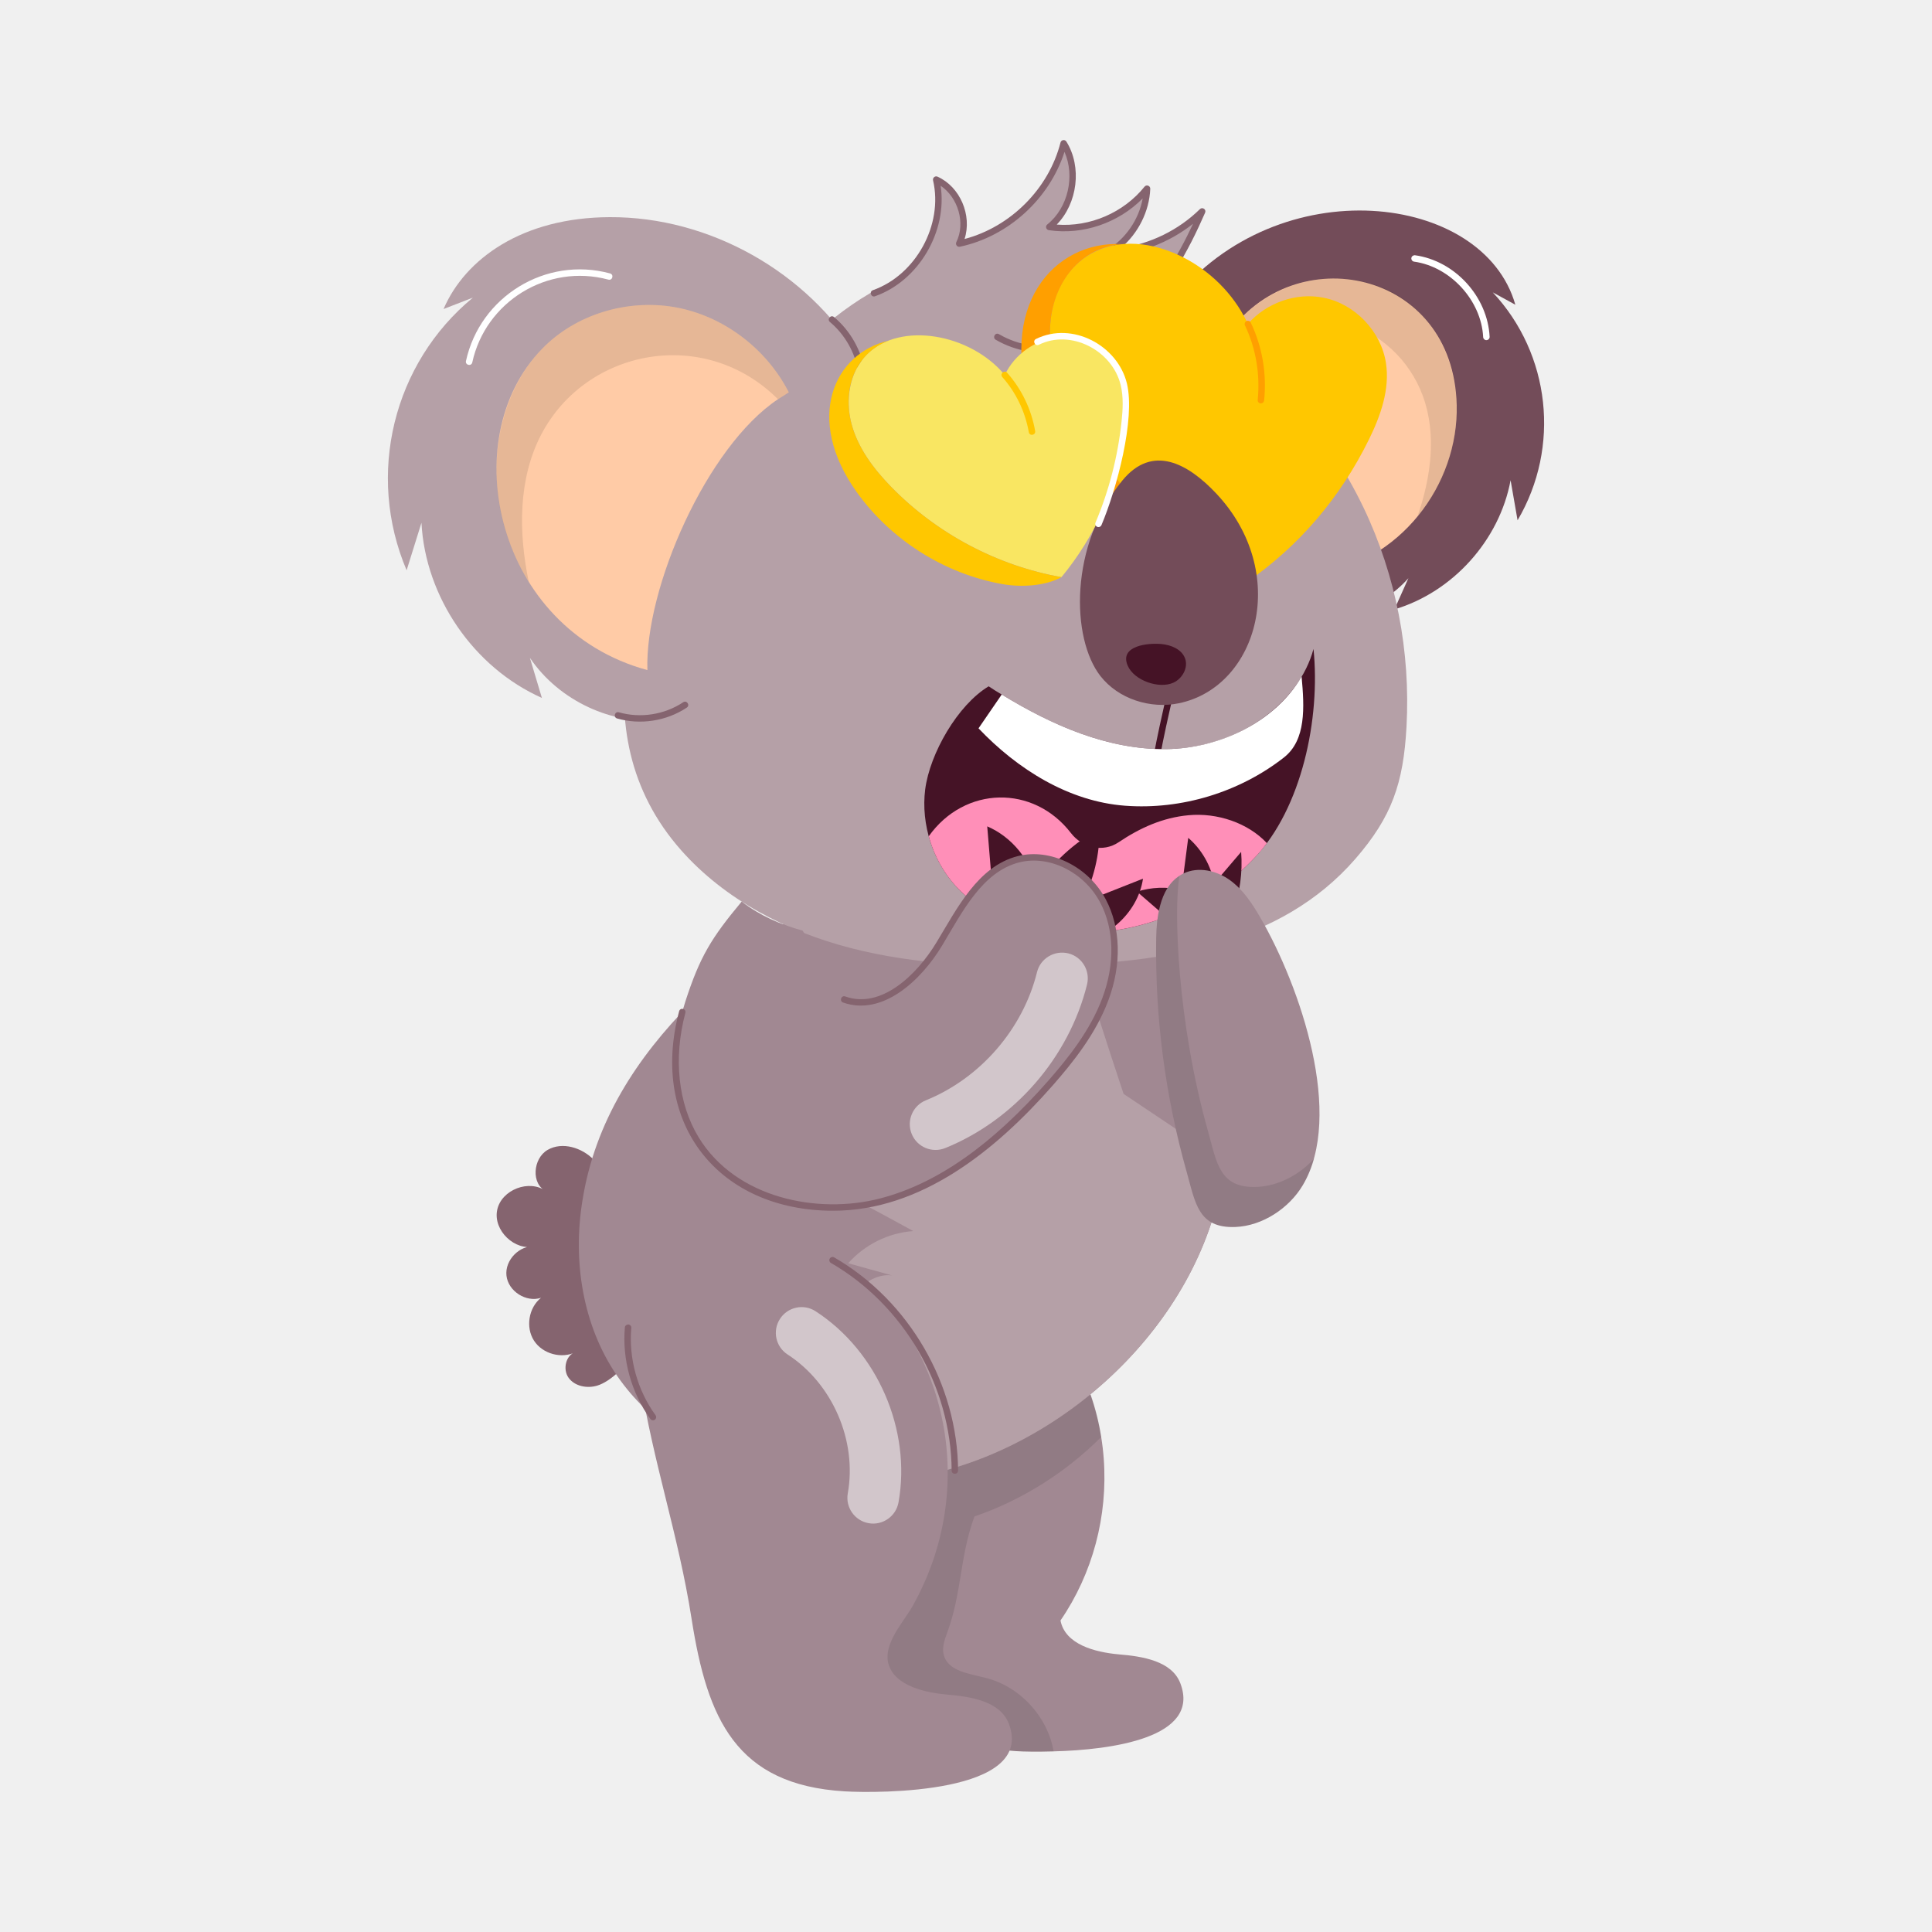
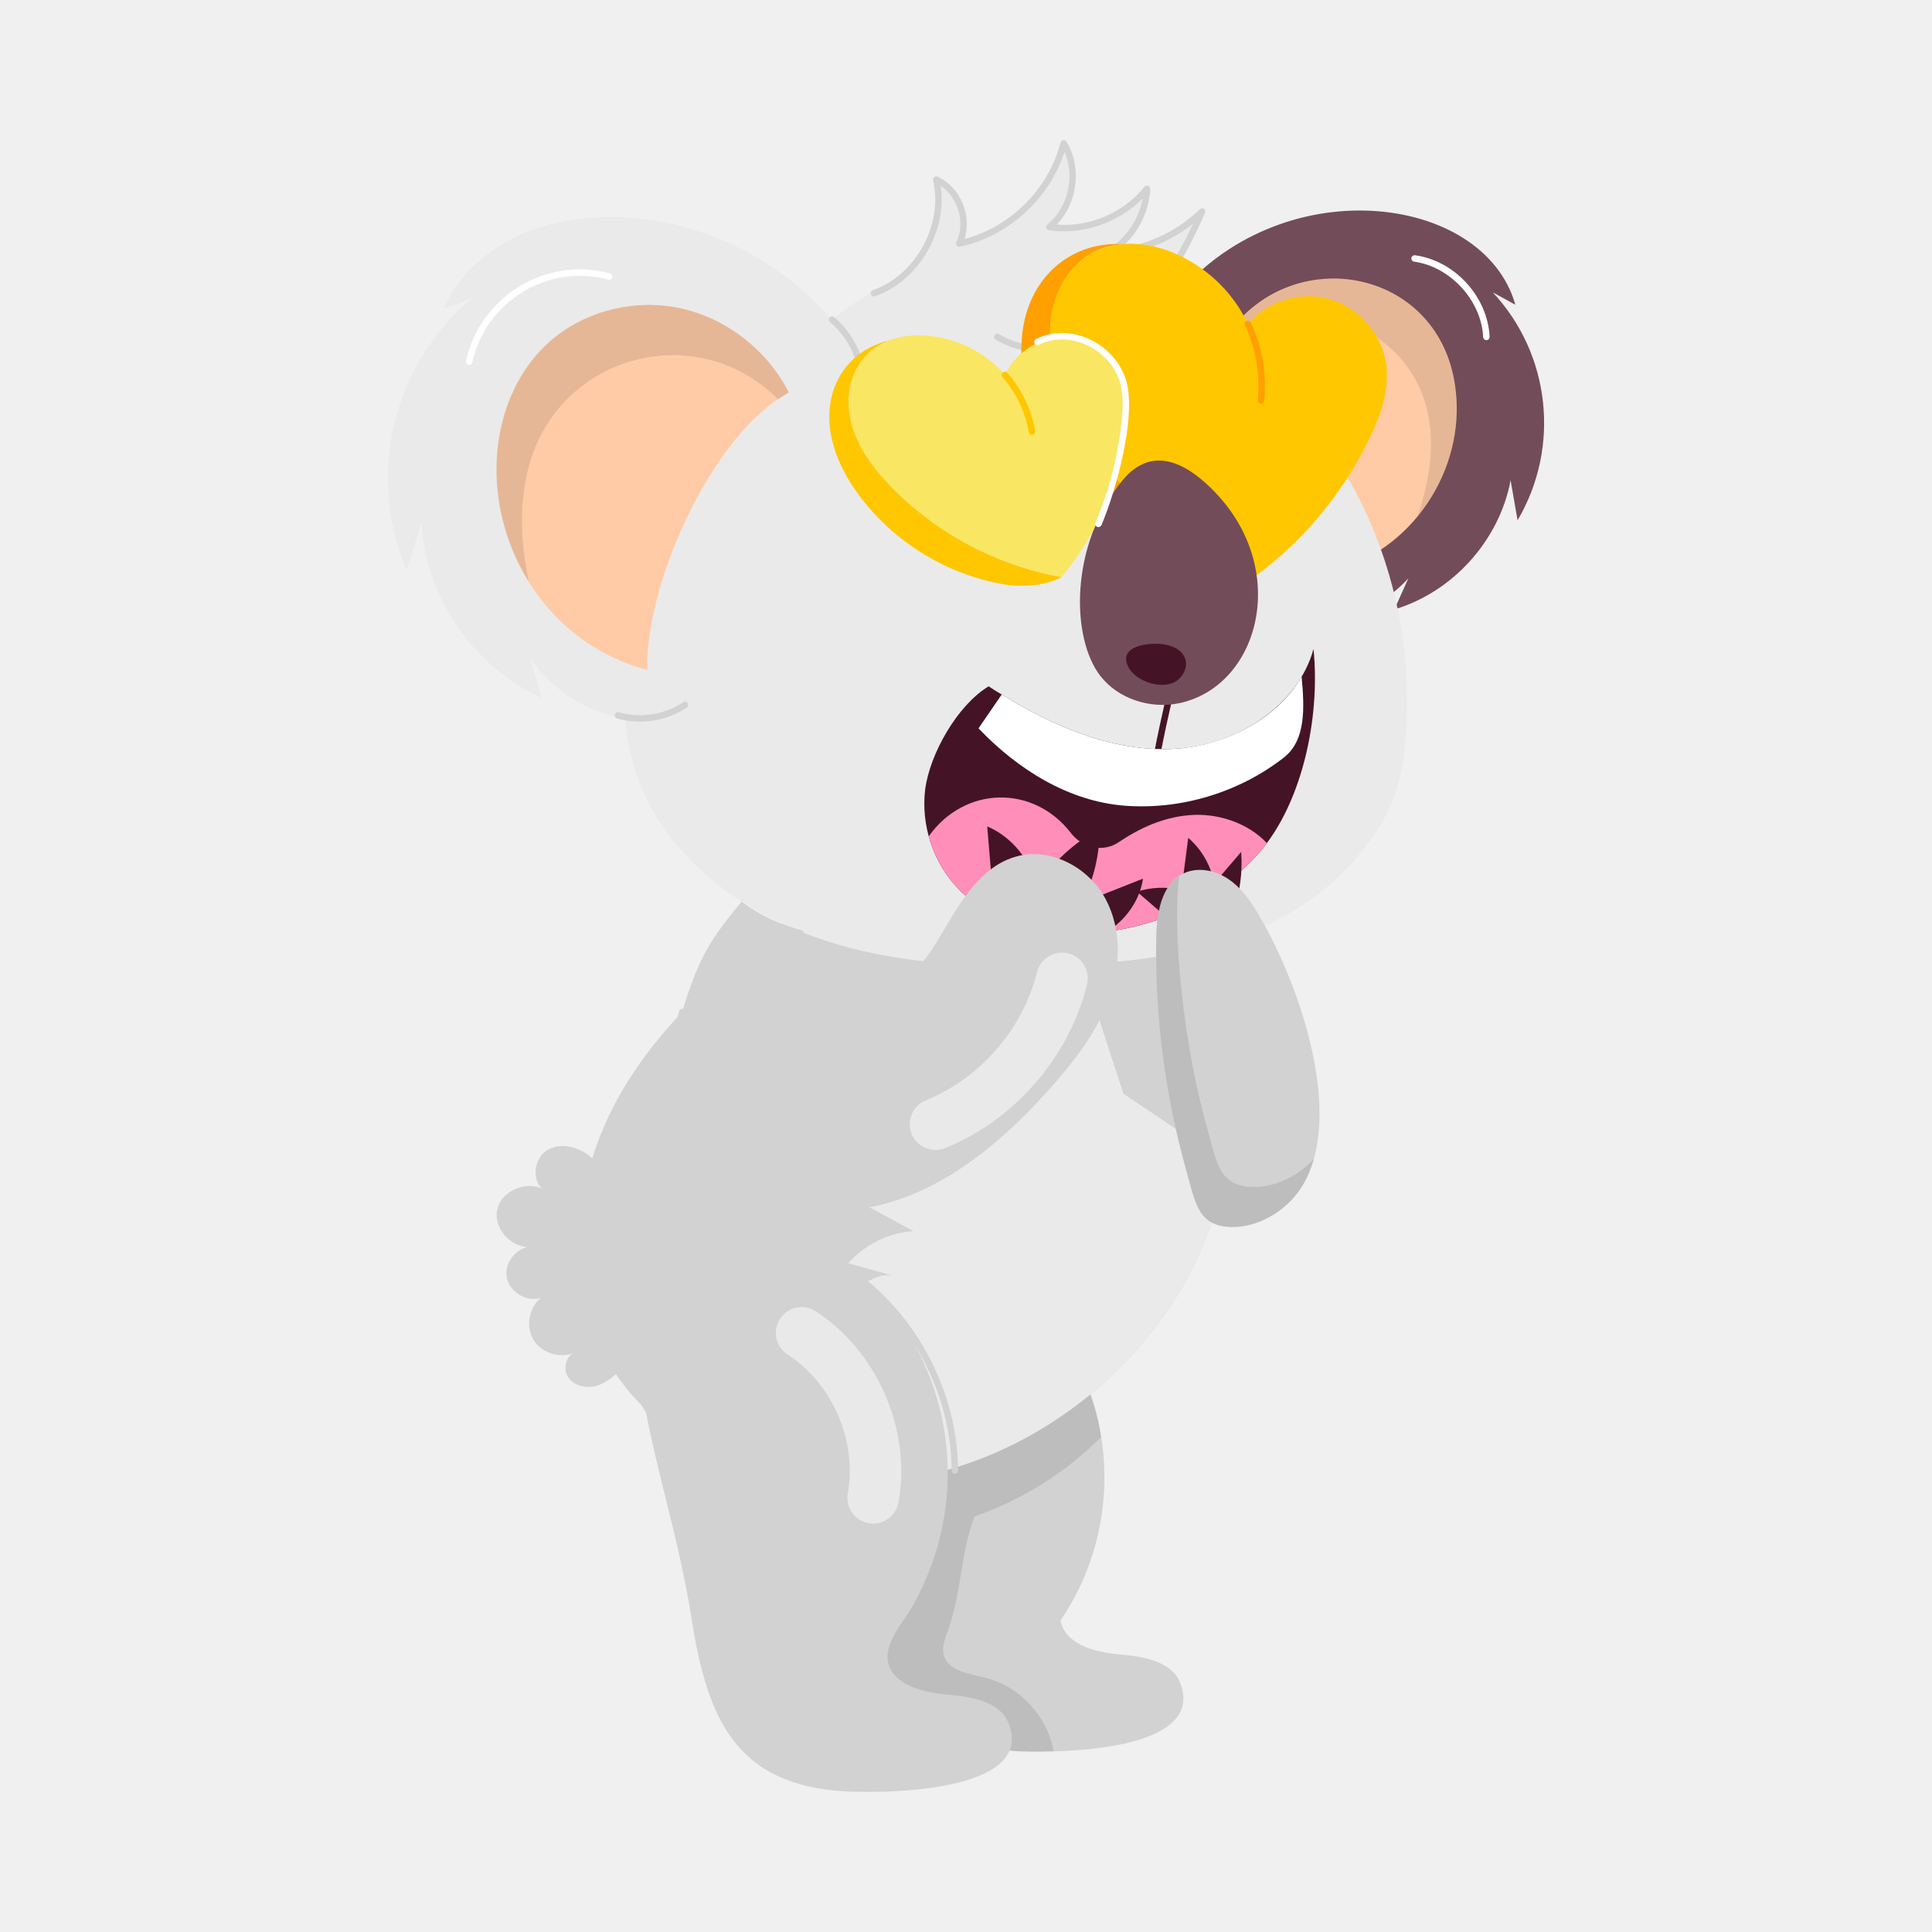
<svg xmlns="http://www.w3.org/2000/svg" xml:space="preserve" id="heart-eyes" x="0" y="0" enable-background="new 0 0 75 75" version="1.1" viewBox="0 0 75 75">
  <g id="_x33_6">
    <g>
-       <path fill="#85646f" d="M23.929,46.778c-0.195-0.63-0.417-1.279-0.876-1.753             c-0.459-0.474-1.224-0.716-1.795-0.386s-0.651,1.329-0.053,1.607             c-0.649-0.485-1.745-0.065-1.905,0.729c-0.16,0.794,0.69,1.605,1.475,1.408             c-0.605-0.056-1.182,0.534-1.114,1.138c0.068,0.604,0.763,1.049,1.34,0.86             c-0.481,0.385-0.605,1.148-0.27,1.665c0.335,0.517,1.081,0.717,1.629,0.436             c-0.395,0.106-0.527,0.672-0.287,1.004c0.24,0.331,0.717,0.421,1.109,0.304             c1.007-0.299,2.784-2.516,2.848-5.236" />
+       <path fill="#d2d2d2" d="M23.929,46.778c-0.195-0.63-0.417-1.279-0.876-1.753             c-0.459-0.474-1.224-0.716-1.795-0.386s-0.651,1.329-0.053,1.607             c-0.649-0.485-1.745-0.065-1.905,0.729c-0.16,0.794,0.69,1.605,1.475,1.408             c-0.605-0.056-1.182,0.534-1.114,1.138c0.068,0.604,0.763,1.049,1.34,0.86             c-0.481,0.385-0.605,1.148-0.27,1.665c0.335,0.517,1.081,0.717,1.629,0.436             c-0.395,0.106-0.527,0.672-0.287,1.004c0.24,0.331,0.717,0.421,1.109,0.304             c1.007-0.299,2.784-2.516,2.848-5.236" />
    </g>
    <g>
-       <path fill="#a18892" d="M31.963,51.366c0.511,3.311,1.031,6.613,1.551,9.924             c0.274,1.769,0.606,3.652,1.826,4.967c1.041,1.107,2.592,1.627,4.106,1.722             c0.293,0.019,0.823,0.028,1.457,0.009c2.223-0.057,5.724-0.52,4.919-2.64             c-0.331-0.87-1.466-1.05-2.393-1.126c-0.937-0.085-2.081-0.388-2.261-1.315             c2.498-3.638,2.383-8.951-1.211-12.516c-0.889-0.889-1.939-1.599-3.103-2.081             C36.753,48.373,31.638,51.569,31.963,51.366z" />
+       <path fill="#d2d2d2" d="M31.963,51.366c0.511,3.311,1.031,6.613,1.551,9.924             c0.274,1.769,0.606,3.652,1.826,4.967c1.041,1.107,2.592,1.627,4.106,1.722             c0.293,0.019,0.823,0.028,1.457,0.009c2.223-0.057,5.724-0.52,4.919-2.64             c-0.331-0.87-1.466-1.05-2.393-1.126c-0.937-0.085-2.081-0.388-2.261-1.315             c2.498-3.638,2.383-8.951-1.211-12.516c-0.889-0.889-1.939-1.599-3.103-2.081             C36.753,48.373,31.638,51.569,31.963,51.366z" />
    </g>
    <g opacity=".1">
      <g>
        <path d="M31.963,51.366c0.511,3.311,1.031,6.613,1.551,9.924                 c0.274,1.769,0.606,3.652,1.826,4.967c1.041,1.107,2.592,1.627,4.106,1.722                 c0.293,0.019,0.823,0.028,1.457,0.009c-0.009-0.009-0.009-0.028-0.009-0.038                 c-0.246-1.343-1.324-2.498-2.649-2.819c-0.624-0.161-1.438-0.255-1.608-0.88                 c-0.076-0.284,0.028-0.587,0.132-0.87c0.577-1.561,0.483-2.952,1.06-4.513                 c1.845-0.634,3.538-1.703,4.919-3.084c-0.252-1.81-1.186-3.8-2.791-5.392                 c-1.987-0.397-4.068-0.511-6.064-0.227L31.963,51.366z" />
      </g>
    </g>
    <g>
-       <path fill="#a18892" d="M23.957,53.41c2.55,3.712,7.955,4.824,12.166,3.813             c5.629-1.268,10.785-6.329,11.419-12.129c0-0.038,0.009-0.076,0.009-0.113             c0.445-4.522-1.741-9.215-5.478-11.788l-7.975,0.114             c-5.016,3.344-10.517,7.196-11.485,13.283             C22.226,48.945,22.614,51.452,23.957,53.41z" />
+       <path fill="#d2d2d2" d="M23.957,53.41c2.55,3.712,7.955,4.824,12.166,3.813             c5.629-1.268,10.785-6.329,11.419-12.129c0-0.038,0.009-0.076,0.009-0.113             c0.445-4.522-1.741-9.215-5.478-11.788l-7.975,0.114             c-5.016,3.344-10.517,7.196-11.485,13.283             C22.226,48.945,22.614,51.452,23.957,53.41z" />
    </g>
    <g>
-       <path fill="#b5a0a7" d="M32.472,55.463c0.833,1.126,2.233,1.693,3.652,1.76             c5.629-1.268,10.785-6.329,11.419-12.129l-3.926-2.63             c-0.341-1.022-0.672-2.043-1.003-3.075c-0.53,0.625-1.05,1.249-1.58,1.873             c-0.331-0.596-0.662-1.202-0.993-1.807l-0.539,2.838             c-0.539-0.473-1.447-0.416-1.92,0.114c0.274,0.265,0.549,0.53,0.823,0.804             c-1.391,0.577-2.781,1.164-4.172,1.741c0.558,0.274,1.116,0.558,1.675,0.832             c-0.88-0.028-1.76,0.331-2.375,0.965c0.643,0.341,1.277,0.691,1.921,1.041             c-0.965,0.066-1.892,0.53-2.526,1.249c0.568,0.161,1.126,0.312,1.703,0.473             c-0.823-0.104-1.722,0.681-1.608,1.533             C31.63,51.953,31.488,54.12,32.472,55.463z" />
+       <path fill="#eaeaea" d="M32.472,55.463c0.833,1.126,2.233,1.693,3.652,1.76             c5.629-1.268,10.785-6.329,11.419-12.129l-3.926-2.63             c-0.341-1.022-0.672-2.043-1.003-3.075c-0.53,0.625-1.05,1.249-1.58,1.873             c-0.331-0.596-0.662-1.202-0.993-1.807l-0.539,2.838             c-0.539-0.473-1.447-0.416-1.92,0.114c0.274,0.265,0.549,0.53,0.823,0.804             c-1.391,0.577-2.781,1.164-4.172,1.741c0.558,0.274,1.116,0.558,1.675,0.832             c-0.88-0.028-1.76,0.331-2.375,0.965c0.643,0.341,1.277,0.691,1.921,1.041             c-0.965,0.066-1.892,0.53-2.526,1.249c0.568,0.161,1.126,0.312,1.703,0.473             c-0.823-0.104-1.722,0.681-1.608,1.533             C31.63,51.953,31.488,54.12,32.472,55.463z" />
    </g>
    <g>
-       <path fill="#a18892" d="M33.095,49.259c3.685,3.099,4.897,8.499,2.335,13.084             c-0.35,0.626-1.16,1.467-0.939,2.252c0.248,0.88,1.506,1.122,2.271,1.188             c0.933,0.08,2.068,0.257,2.401,1.133c1.038,2.731-5.083,2.702-6.376,2.624             c-4.217-0.254-5.332-2.815-5.938-6.687c-0.517-3.307-1.486-6.025-2.004-9.332" />
+       <path fill="#d2d2d2" d="M33.095,49.259c3.685,3.099,4.897,8.499,2.335,13.084             c-0.35,0.626-1.16,1.467-0.939,2.252c0.248,0.88,1.506,1.122,2.271,1.188             c0.933,0.08,2.068,0.257,2.401,1.133c1.038,2.731-5.083,2.702-6.376,2.624             c-4.217-0.254-5.332-2.815-5.938-6.687c-0.517-3.307-1.486-6.025-2.004-9.332" />
    </g>
    <g>
-       <path fill="#85646f" d="M36.943,57.088c-0.02-3.265-1.858-6.428-4.686-8.06             c-0.06-0.034-0.08-0.111-0.046-0.171c0.035-0.061,0.111-0.078,0.171-0.046             c2.902,1.675,4.791,4.923,4.811,8.274             C37.193,57.255,36.943,57.252,36.943,57.088z" />
+       <path fill="#d2d2d2" d="M36.943,57.088c-0.02-3.265-1.858-6.428-4.686-8.06             c-0.06-0.034-0.08-0.111-0.046-0.171c0.035-0.061,0.111-0.078,0.171-0.046             c2.902,1.675,4.791,4.923,4.811,8.274             C37.193,57.255,36.943,57.252,36.943,57.088z" />
    </g>
    <g>
-       <path fill="#85646f" d="M25.247,55.084c-0.738-1.012-1.099-2.308-0.99-3.555             c0.006-0.069,0.069-0.11,0.136-0.114c0.069,0.007,0.12,0.067,0.114,0.136             c-0.104,1.188,0.239,2.422,0.941,3.387c0.041,0.056,0.029,0.134-0.027,0.174             C25.369,55.151,25.289,55.142,25.247,55.084z" />
+       <path fill="#d2d2d2" d="M25.247,55.084c-0.738-1.012-1.099-2.308-0.99-3.555             c0.006-0.069,0.069-0.11,0.136-0.114c0.069,0.007,0.12,0.067,0.114,0.136             c-0.104,1.188,0.239,2.422,0.941,3.387c0.041,0.056,0.029,0.134-0.027,0.174             C25.369,55.151,25.289,55.142,25.247,55.084z" />
    </g>
    <g>
      <g>
        <path fill="#734c59" d="M58.912,20.198c-0.09-0.518-0.181-1.038-0.271-1.556                 c-0.43,2.325-2.24,4.34-4.51,5.015c0.183-0.403,0.363-0.806,0.543-1.212                 c-1.105,1.253-2.898,1.774-4.352,1.422c1.598-2.36,0.062-7.268-1.49-9.585                 c-0.417-0.617-0.797-0.896-1.21-1.254c-0.54-0.447-1.05-0.909-2.064-1.4                 c4.078-5.087,12.031-4.163,13.267,0.201c-0.293-0.159-0.583-0.321-0.876-0.479                 C60.185,13.743,60.589,17.349,58.912,20.198z" />
      </g>
      <g>
        <path fill="#ffcba6" d="M50.927,22.347c0.307-1.865-0.346-5.455-2.094-8.066                 c-0.311-0.458-0.599-0.731-0.898-0.992c-0.102-0.086-0.207-0.169-0.312-0.262                 c2.62-3.813,8.798-2.567,8.926,2.702C56.623,18.789,54.382,21.877,50.927,22.347z" />
      </g>
      <g opacity=".1">
        <g>
          <path d="M55.237,15.375c-1.064-2.893-4.695-4.089-7.303-2.087                     c-0.102-0.086-0.207-0.169-0.312-0.262c0.886-1.289,2.393-2.15,3.96-2.211                     c4.718-0.177,6.523,5.467,3.442,9.238C55.547,18.552,55.783,16.87,55.237,15.375                     z" />
        </g>
      </g>
      <g>
-         <path fill="#b5a0a7" d="M27.723,17.607c-3.153,4.439-5.346,10.799-1.286,15.394                 c1.706,1.931,4.102,3.162,6.598,3.805s5.099,0.737,7.676,0.675                 c4.45-0.107,8.991-0.78,11.911-4.148c1.41-1.626,1.857-2.925,1.978-5.113                 c0.162-2.914-0.404-5.871-1.664-8.506c-3.008-6.291-9.504-9.916-14.826-9.647                 C33.363,10.307,30.296,13.985,27.723,17.607z" />
+         <path fill="#eaeaea" d="M27.723,17.607c-3.153,4.439-5.346,10.799-1.286,15.394                 c1.706,1.931,4.102,3.162,6.598,3.805s5.099,0.737,7.676,0.675                 c4.45-0.107,8.991-0.78,11.911-4.148c1.41-1.626,1.857-2.925,1.978-5.113                 c0.162-2.914-0.404-5.871-1.664-8.506c-3.008-6.291-9.504-9.916-14.826-9.647                 C33.363,10.307,30.296,13.985,27.723,17.607z" />
      </g>
      <g>
-         <path fill="#b5a0a7" d="M15.785,22.138c0.192-0.614,0.384-1.231,0.576-1.845                 c0.152,2.889,2.028,5.621,4.675,6.8c-0.158-0.518-0.312-1.035-0.466-1.557                 c1.142,1.695,3.235,2.612,5.054,2.417c-0.63-1.254-0.578-2.513-0.29-3.906                 c0.583-2.935,2.022-5.667,3.619-7.488c0.701-0.791,1.321-1.08,1.842-1.443                 c0.792-0.531,1.65-0.957,2.552-1.257c-2.007-3.305-5.807-5.448-9.677-5.429                 c-3.388,0.011-5.613,1.616-6.451,3.566c0.381-0.146,0.758-0.296,1.139-0.442                 C15.265,14.104,14.203,18.416,15.785,22.138z" />
+         <path fill="#eaeaea" d="M15.785,22.138c0.192-0.614,0.384-1.231,0.576-1.845                 c0.152,2.889,2.028,5.621,4.675,6.8c-0.158-0.518-0.312-1.035-0.466-1.557                 c1.142,1.695,3.235,2.612,5.054,2.417c-0.63-1.254-0.578-2.513-0.29-3.906                 c0.583-2.935,2.022-5.667,3.619-7.488c0.701-0.791,1.321-1.08,1.842-1.443                 c0.792-0.531,1.65-0.957,2.552-1.257c-2.007-3.305-5.807-5.448-9.677-5.429                 c-3.388,0.011-5.613,1.616-6.451,3.566c0.381-0.146,0.758-0.296,1.139-0.442                 C15.265,14.104,14.203,18.416,15.785,22.138z" />
      </g>
      <g>
        <path fill="#ffcba6" d="M25.132,26.013c-0.105-3.176,2.303-8.675,5.069-10.515                 c0.137-0.088,0.278-0.172,0.42-0.268c-0.87-1.705-2.562-2.989-4.454-3.311                 c-1.84-0.311-3.834,0.286-5.129,1.628C17.63,17.056,19.246,24.414,25.132,26.013z" />
      </g>
      <g opacity=".1">
        <g>
          <path d="M21.009,16.87c1.75-3.341,6.345-4.215,9.192-1.372                     c0.137-0.088,0.278-0.172,0.42-0.268c-0.87-1.705-2.562-2.989-4.454-3.311                     c-1.84-0.311-3.834,0.286-5.129,1.628c-1.949,2.006-2.51,5.812-0.513,9.034                     C20.128,20.676,20.11,18.597,21.009,16.87z" />
        </g>
      </g>
      <g>
-         <path fill="#85646f" d="M33.445,14.553c-0.061,0-0.113-0.044-0.123-0.105                 c-0.12-0.75-0.522-1.461-1.104-1.948c-0.126-0.107,0.033-0.297,0.16-0.191                 c0.628,0.525,1.062,1.291,1.19,2.101c0.012,0.068-0.035,0.132-0.104,0.143                 C33.458,14.552,33.452,14.553,33.445,14.553z" />
+         <path fill="#d2d2d2" d="M33.445,14.553c-0.061,0-0.113-0.044-0.123-0.105                 c-0.12-0.75-0.522-1.461-1.104-1.948c-0.126-0.107,0.033-0.297,0.16-0.191                 c0.628,0.525,1.062,1.291,1.19,2.101c0.012,0.068-0.035,0.132-0.104,0.143                 C33.458,14.552,33.452,14.553,33.445,14.553z" />
      </g>
      <g>
-         <path fill="#85646f" d="M23.956,27.891c-0.158-0.045-0.091-0.285,0.068-0.24                 c0.839,0.24,1.771,0.094,2.498-0.39c0.137-0.092,0.277,0.116,0.139,0.208                 C25.86,28.002,24.845,28.145,23.956,27.891z" />
+         <path fill="#d2d2d2" d="M23.956,27.891c-0.158-0.045-0.091-0.285,0.068-0.24                 c0.839,0.24,1.771,0.094,2.498-0.39c0.137-0.092,0.277,0.116,0.139,0.208                 C25.86,28.002,24.845,28.145,23.956,27.891z" />
      </g>
      <g>
-         <path fill="#b5a0a7" d="M33.93,11.382c1.73-0.611,2.832-2.623,2.415-4.41                 c0.898,0.4,1.33,1.603,0.894,2.483c1.931-0.409,3.567-1.98,4.052-3.893                 c0.637,1.02,0.383,2.499-0.557,3.249c1.406,0.208,2.904-0.379,3.794-1.487                 c-0.04,0.999-0.611,1.961-1.469,2.474c1.342-0.07,2.652-0.648,3.61-1.591                 c-0.707,1.615-1.595,3.219-2.999,4.286s-3.43,1.476-4.952,0.587" />
+         <path fill="#eaeaea" d="M33.93,11.382c1.73-0.611,2.832-2.623,2.415-4.41                 c0.898,0.4,1.33,1.603,0.894,2.483c1.931-0.409,3.567-1.98,4.052-3.893                 c0.637,1.02,0.383,2.499-0.557,3.249c1.406,0.208,2.904-0.379,3.794-1.487                 c-0.04,0.999-0.611,1.961-1.469,2.474c1.342-0.07,2.652-0.648,3.61-1.591                 c-0.707,1.615-1.595,3.219-2.999,4.286s-3.43,1.476-4.952,0.587" />
      </g>
      <g>
-         <path fill="#85646f" d="M38.654,13.189c-0.14-0.082-0.02-0.301,0.127-0.216                 c1.582,0.924,3.557,0.374,4.813-0.579c1.286-0.979,2.125-2.431,2.721-3.708                 c-0.921,0.731-2.077,1.176-3.25,1.237c-0.131,0.015-0.181-0.166-0.071-0.232                 c0.708-0.423,1.218-1.177,1.366-1.99c-0.934,0.95-2.321,1.433-3.645,1.234                 c-0.049-0.007-0.089-0.043-0.103-0.091c-0.013-0.048,0.004-0.099,0.043-0.13                 c0.81-0.646,1.082-1.876,0.669-2.819c-0.586,1.825-2.182,3.285-4.061,3.683                 c-0.104,0.022-0.183-0.084-0.139-0.178c0.369-0.743,0.065-1.735-0.608-2.189                 c0.267,1.771-0.85,3.69-2.546,4.289c-0.153,0.057-0.242-0.179-0.084-0.235                 c1.668-0.589,2.737-2.542,2.335-4.264c-0.011-0.046,0.006-0.095,0.043-0.125                 c0.036-0.03,0.087-0.038,0.13-0.018c0.877,0.391,1.348,1.5,1.05,2.42                 c1.787-0.472,3.268-1.95,3.725-3.746c0.027-0.104,0.167-0.131,0.228-0.036                 c0.614,0.985,0.433,2.395-0.374,3.222c1.291,0.101,2.598-0.464,3.407-1.471                 c0.075-0.093,0.227-0.038,0.223,0.083c-0.035,0.875-0.471,1.734-1.143,2.299                 c1.146-0.162,2.246-0.699,3.07-1.511c0.1-0.095,0.258,0.014,0.202,0.139                 c-0.618,1.413-1.522,3.183-3.038,4.335                 C42.313,13.682,40.252,14.12,38.654,13.189z" />
+         <path fill="#d2d2d2" d="M38.654,13.189c-0.14-0.082-0.02-0.301,0.127-0.216                 c1.582,0.924,3.557,0.374,4.813-0.579c1.286-0.979,2.125-2.431,2.721-3.708                 c-0.921,0.731-2.077,1.176-3.25,1.237c-0.131,0.015-0.181-0.166-0.071-0.232                 c0.708-0.423,1.218-1.177,1.366-1.99c-0.934,0.95-2.321,1.433-3.645,1.234                 c-0.049-0.007-0.089-0.043-0.103-0.091c-0.013-0.048,0.004-0.099,0.043-0.13                 c0.81-0.646,1.082-1.876,0.669-2.819c-0.586,1.825-2.182,3.285-4.061,3.683                 c-0.104,0.022-0.183-0.084-0.139-0.178c0.369-0.743,0.065-1.735-0.608-2.189                 c0.267,1.771-0.85,3.69-2.546,4.289c-0.153,0.057-0.242-0.179-0.084-0.235                 c1.668-0.589,2.737-2.542,2.335-4.264c-0.011-0.046,0.006-0.095,0.043-0.125                 c0.036-0.03,0.087-0.038,0.13-0.018c0.877,0.391,1.348,1.5,1.05,2.42                 c1.787-0.472,3.268-1.95,3.725-3.746c0.027-0.104,0.167-0.131,0.228-0.036                 c0.614,0.985,0.433,2.395-0.374,3.222c1.291,0.101,2.598-0.464,3.407-1.471                 c0.075-0.093,0.227-0.038,0.223,0.083c-0.035,0.875-0.471,1.734-1.143,2.299                 c1.146-0.162,2.246-0.699,3.07-1.511c0.1-0.095,0.258,0.014,0.202,0.139                 c-0.618,1.413-1.522,3.183-3.038,4.335                 C42.313,13.682,40.252,14.12,38.654,13.189z" />
      </g>
      <g>
        <path fill="#fff" d="M18.089,14.015c0.545-2.498,3.094-4.078,5.592-3.401                 c0.16,0.043,0.097,0.284-0.064,0.241c-2.374-0.638-4.771,0.864-5.283,3.214                 C18.298,14.231,18.054,14.177,18.089,14.015z" />
      </g>
      <g>
        <path fill="#fff" d="M57.701,13.205c-0.066,0-0.121-0.052-0.125-0.119                 c-0.069-1.42-1.272-2.734-2.681-2.929c-0.068-0.01-0.115-0.073-0.106-0.141                 c0.01-0.068,0.073-0.113,0.142-0.107c1.547,0.214,2.818,1.604,2.896,3.164                 c0.003,0.069-0.05,0.128-0.119,0.131                 C57.705,13.205,57.703,13.205,57.701,13.205z" />
      </g>
      <g>
        <g>
          <g>
            <path fill="#ffc700" d="M53.143,17.059c-1.102,2.239-2.696,4.131-4.751,5.546                         c-2.805-1.37-5.158-3.639-6.638-6.385c-0.566-1.053-1.013-2.209-0.993-3.401                         c0.042-2.547,2.137-4.062,4.731-3.029c1.112,0.447,2.075,1.266,2.691,2.294                         c0.094,0.159,0.184,0.323,0.258,0.492c0.715-0.819,1.877-1.236,2.944-1.018                         c1.221,0.243,2.229,1.306,2.418,2.537                         C53.958,15.113,53.595,16.14,53.143,17.059z" />
          </g>
          <g>
            <path fill="#ff9f00" d="M48.392,22.604c-0.869,0.199-1.991-0.06-2.795-0.452                         c-2.527-1.231-4.538-3.48-5.486-6.127c-1.464-4.099,0.785-6.692,3.446-6.548                         c-1.785,0.152-2.768,1.709-2.795,3.341c-0.02,1.191,0.427,2.348,0.993,3.401                         C43.234,18.965,45.587,21.234,48.392,22.604z" />
          </g>
          <g>
            <path fill="#ff9f00" d="M48.948,15.66c-0.004,0-0.009,0-0.013-0                         c-0.069-0.007-0.119-0.069-0.111-0.137c0.102-0.985-0.074-2.012-0.495-2.892                         c-0.03-0.062-0.004-0.137,0.059-0.167c0.062-0.029,0.136-0.003,0.166,0.059                         c0.448,0.935,0.627,1.981,0.519,3.026                         C49.065,15.612,49.012,15.66,48.948,15.66z" />
          </g>
        </g>
        <g>
          <g>
            <path fill="#451326" d="M44.879,29.829c-0.001,0-0.003,0-0.004,0                         c-0.069-0.002-0.123-0.06-0.121-0.129c0.026-0.796,0.806-3.622,0.831-4.394                         c0.002-0.069,0.069-0.12,0.129-0.121c0.191,0.007,0.197,0.148-0.298,2.349                         c-0.196,0.877-0.399,1.785-0.412,2.173                         C45.002,29.775,44.946,29.829,44.879,29.829z" />
          </g>
          <g>
            <path fill="#734c59" d="M45.766,27.3c-1.109,0.23-2.351-0.164-3.048-1.057                         c-1.138-1.459-1.215-5.065,0.849-7.587c1.172-1.431,2.551-0.661,3.643,0.497                         C50.091,22.206,48.851,26.661,45.766,27.3z" />
          </g>
          <g>
            <path fill="#451326" d="M45.094,25.002c0.372,0.036,0.776,0.202,0.908,0.552                         c0.136,0.361-0.101,0.789-0.452,0.948c-0.556,0.252-1.527-0.082-1.775-0.666                         C43.448,25.065,44.567,24.95,45.094,25.002z" />
          </g>
        </g>
        <g>
          <g>
            <g>
              <path fill="#f9e662" d="M43.681,17.01c-0.361,1.996-1.184,3.83-2.475,5.395                             c-2.498-0.444-4.844-1.692-6.613-3.507c-0.677-0.696-1.285-1.5-1.535-2.436                             c-0.251-0.936-0.084-2.028,0.602-2.711c1.296-1.281,4.006-0.804,5.346,0.806                             c0.376-0.8,1.191-1.385,2.073-1.453c1.009-0.083,2.034,0.523,2.456,1.443                             C43.882,15.307,43.829,16.191,43.681,17.01z" />
            </g>
            <g>
              <path fill="#ffc700" d="M41.206,22.405c-0.635,0.349-1.569,0.398-2.285,0.271                             c-2.25-0.398-4.324-1.706-5.656-3.563c-2.059-2.876-0.881-5.405,1.23-5.887                             c-1.361,0.518-1.781,1.954-1.438,3.235c0.251,0.936,0.858,1.74,1.535,2.436                             C36.362,20.713,38.708,21.96,41.206,22.405z" />
            </g>
            <g>
              <path fill="#ffc700" d="M39.938,16.777c-0.142-0.8-0.497-1.54-1.027-2.138                             c-0.109-0.123,0.077-0.292,0.188-0.166c0.561,0.633,0.937,1.415,1.086,2.26                             C40.212,16.896,39.968,16.942,39.938,16.777z" />
            </g>
          </g>
          <g>
            <path fill="#fff" d="M42.643,20.461c-0.017,0-0.033-0.003-0.049-0.01                         c-0.063-0.027-0.093-0.1-0.066-0.164c0.529-1.254,0.869-2.578,1.012-3.935                         c0.048-0.454,0.076-0.939-0.035-1.405c-0.325-1.34-1.928-2.181-3.176-1.564                         c-0.15,0.074-0.259-0.151-0.111-0.225c1.416-0.695,3.174,0.257,3.529,1.73                         c0.332,1.383-0.399,4.101-0.988,5.496                         C42.737,20.432,42.691,20.461,42.643,20.461z" />
          </g>
        </g>
      </g>
    </g>
    <g>
      <path fill="#451326" d="M48.698,33.304c-3.482,3.676-9.112,3.64-11.494,1.202             c-0.993-1.024-1.459-2.507-1.288-3.863c0.18-1.391,1.262-3.279,2.464-4             c0.163,0.112,0.335,0.215,0.506,0.318c1.949,1.193,4.112,2.146,6.387,2.12             c2.836-0.035,5.163-1.813,5.717-3.889C51.266,27.889,50.535,31.376,48.698,33.304             z" />
    </g>
    <g>
      <path fill="#fff" d="M49.84,29.407c-1.725,1.348-3.974,2.035-6.163,1.871             c-2.189-0.163-4.181-1.416-5.691-3.004c0.3-0.438,0.601-0.876,0.901-1.313             c1.949,1.193,4.112,2.146,6.387,2.12c2.077-0.026,4.241-1.064,5.254-2.816             C50.638,27.458,50.707,28.728,49.84,29.407z" />
    </g>
    <g>
      <path fill="#ff8fb8" d="M49.179,32.729c-0.146,0.206-0.309,0.395-0.481,0.575             c-3.482,3.676-9.112,3.64-11.494,1.202c-0.549-0.567-0.944-1.279-1.15-2.043             c1.395-1.96,4.068-2.009,5.519-0.125c0.446,0.579,1.248,0.766,1.854,0.357             c0.82-0.553,1.711-0.958,2.714-1.048             C47.247,31.544,48.441,31.939,49.179,32.729z" />
    </g>
    <g>
      <path fill="#451326" d="M38.513,34.365c-0.063-0.762-0.126-1.524-0.189-2.286             c0.963,0.414,1.698,1.319,1.905,2.347c0.62-0.936,1.471-1.719,2.455-2.258             c0.012,0.998-0.229,1.999-0.694,2.882c0.794-0.313,1.587-0.627,2.381-0.94             c-0.203,1.375-1.503,2.501-2.893,2.506" />
    </g>
    <g>
-       <path fill="#a18892" d="M32.771,38.8c1.457,0.519,2.892-0.827,3.691-2.151             c0.799-1.324,1.581-2.913,3.08-3.294c1.27-0.322,2.656,0.456,3.272,1.612             c0.617,1.156,0.556,2.585,0.099,3.814c-0.458,1.228-1.274,2.288-2.139,3.272             c-1.79,2.039-3.946,3.908-6.572,4.591s-5.783-0.117-7.192-2.435             c-0.954-1.571-0.971-3.581-0.405-5.329s1.01-2.469,2.187-3.881             c0.707,0.543,1.503,0.895,2.364,1.126" />
+       <path fill="#d2d2d2" d="M32.771,38.8c1.457,0.519,2.892-0.827,3.691-2.151             c0.799-1.324,1.581-2.913,3.08-3.294c1.27-0.322,2.656,0.456,3.272,1.612             c0.617,1.156,0.556,2.585,0.099,3.814c-0.458,1.228-1.274,2.288-2.139,3.272             c-1.79,2.039-3.946,3.908-6.572,4.591s-5.783-0.117-7.192-2.435             c-0.954-1.571-0.971-3.581-0.405-5.329s1.01-2.469,2.187-3.881             c0.707,0.543,1.503,0.895,2.364,1.126" />
    </g>
    <g>
-       <path fill="#85646f" d="M32.343,47.001c-4.419,0-7.147-3.351-5.979-7.746             c0.044-0.158,0.285-0.096,0.242,0.064c-0.469,1.76-0.282,3.519,0.511,4.825             c1.451,2.388,4.647,3.005,7.054,2.378c2.19-0.569,4.319-2.059,6.509-4.552             c0.782-0.891,1.646-1.971,2.116-3.234c0.493-1.322,0.46-2.675-0.092-3.71             c-0.627-1.178-1.973-1.84-3.132-1.55c-1.447,0.367-2.216,1.928-3.003,3.237             c-0.819,1.357-2.314,2.744-3.841,2.205c-0.155-0.056-0.073-0.29,0.084-0.236             c1.386,0.498,2.772-0.821,3.542-2.098c0.795-1.307,1.603-2.956,3.157-3.35             c1.258-0.32,2.732,0.398,3.413,1.675c0.585,1.099,0.624,2.526,0.105,3.916             c-0.485,1.302-1.366,2.404-2.163,3.312             C38.632,44.681,35.744,47.001,32.343,47.001z" />
+       <path fill="#d2d2d2" d="M32.343,47.001c-4.419,0-7.147-3.351-5.979-7.746             c0.044-0.158,0.285-0.096,0.242,0.064c-0.469,1.76-0.282,3.519,0.511,4.825             c1.451,2.388,4.647,3.005,7.054,2.378c2.19-0.569,4.319-2.059,6.509-4.552             c0.782-0.891,1.646-1.971,2.116-3.234c0.493-1.322,0.46-2.675-0.092-3.71             c-0.627-1.178-1.973-1.84-3.132-1.55c-1.447,0.367-2.216,1.928-3.003,3.237             c-0.819,1.357-2.314,2.744-3.841,2.205c-0.155-0.056-0.073-0.29,0.084-0.236             c1.386,0.498,2.772-0.821,3.542-2.098c0.795-1.307,1.603-2.956,3.157-3.35             c1.258-0.32,2.732,0.398,3.413,1.675c0.585,1.099,0.624,2.526,0.105,3.916             c-0.485,1.302-1.366,2.404-2.163,3.312             C38.632,44.681,35.744,47.001,32.343,47.001z" />
    </g>
    <g>
      <path fill="#451326" d="M45.255,35.583c-0.372-0.323-0.744-0.646-1.117-0.969             c0.555-0.177,1.159-0.2,1.726-0.066c0.088-0.674,0.176-1.349,0.263-2.023             c0.525,0.451,0.888,1.087,1.009,1.769c0.348-0.408,0.696-0.815,1.045-1.223             c0.061,0.789-0.047,1.59-0.315,2.335" />
    </g>
    <g>
-       <path fill="#a18892" d="M44.882,36.445c0.015-0.969,0.19-2.121,1.065-2.539             c0.57-0.273,1.274-0.113,1.788,0.254c0.514,0.367,0.872,0.91,1.189,1.457             c1.569,2.71,3.257,7.692,1.648,10.395c-0.53,0.89-1.561,1.577-2.611,1.619             c-1.449,0.058-1.555-0.934-1.894-2.132C45.237,42.56,44.835,39.5,44.882,36.445z             " />
+       <path fill="#d2d2d2" d="M44.882,36.445c0.015-0.969,0.19-2.121,1.065-2.539             c0.57-0.273,1.274-0.113,1.788,0.254c0.514,0.367,0.872,0.91,1.189,1.457             c1.569,2.71,3.257,7.692,1.648,10.395c-0.53,0.89-1.561,1.577-2.611,1.619             c-1.449,0.058-1.555-0.934-1.894-2.132C45.237,42.56,44.835,39.5,44.882,36.445z             " />
    </g>
    <g opacity=".1">
      <g>
        <path d="M51.015,44.977c-0.103,0.361-0.249,0.712-0.446,1.039                 c-0.524,0.884-1.554,1.571-2.61,1.614c-1.451,0.06-1.554-0.936-1.889-2.129                 c-0.833-2.944-1.236-6-1.185-9.056c0.009-0.91,0.163-1.974,0.901-2.438                 c-0.229,1.295-0.085,5.697,1.116,9.932c0.335,1.202,0.438,2.198,1.889,2.137                 C49.624,46.042,50.448,45.604,51.015,44.977z" />
      </g>
    </g>
    <g opacity=".52">
      <path fill="#fff" d="M35.391,44.017c-0.207-0.513,0.039-1.096,0.551-1.303             c2.112-0.856,3.766-2.763,4.315-4.976c0.133-0.536,0.676-0.858,1.212-0.729             c0.536,0.133,0.862,0.676,0.729,1.212c-0.701,2.822-2.811,5.255-5.505,6.347             C36.184,44.774,35.598,44.53,35.391,44.017z" />
    </g>
    <g opacity=".52">
      <path fill="#fff" d="M33.72,59.13c-0.544-0.098-0.906-0.617-0.809-1.16             c0.366-2.044-0.595-4.26-2.337-5.389c-0.463-0.3-0.596-0.919-0.295-1.383             c0.3-0.463,0.92-0.597,1.383-0.295c2.398,1.554,3.722,4.604,3.218,7.419             C34.781,58.87,34.257,59.227,33.72,59.13z" />
    </g>
  </g>
</svg>
